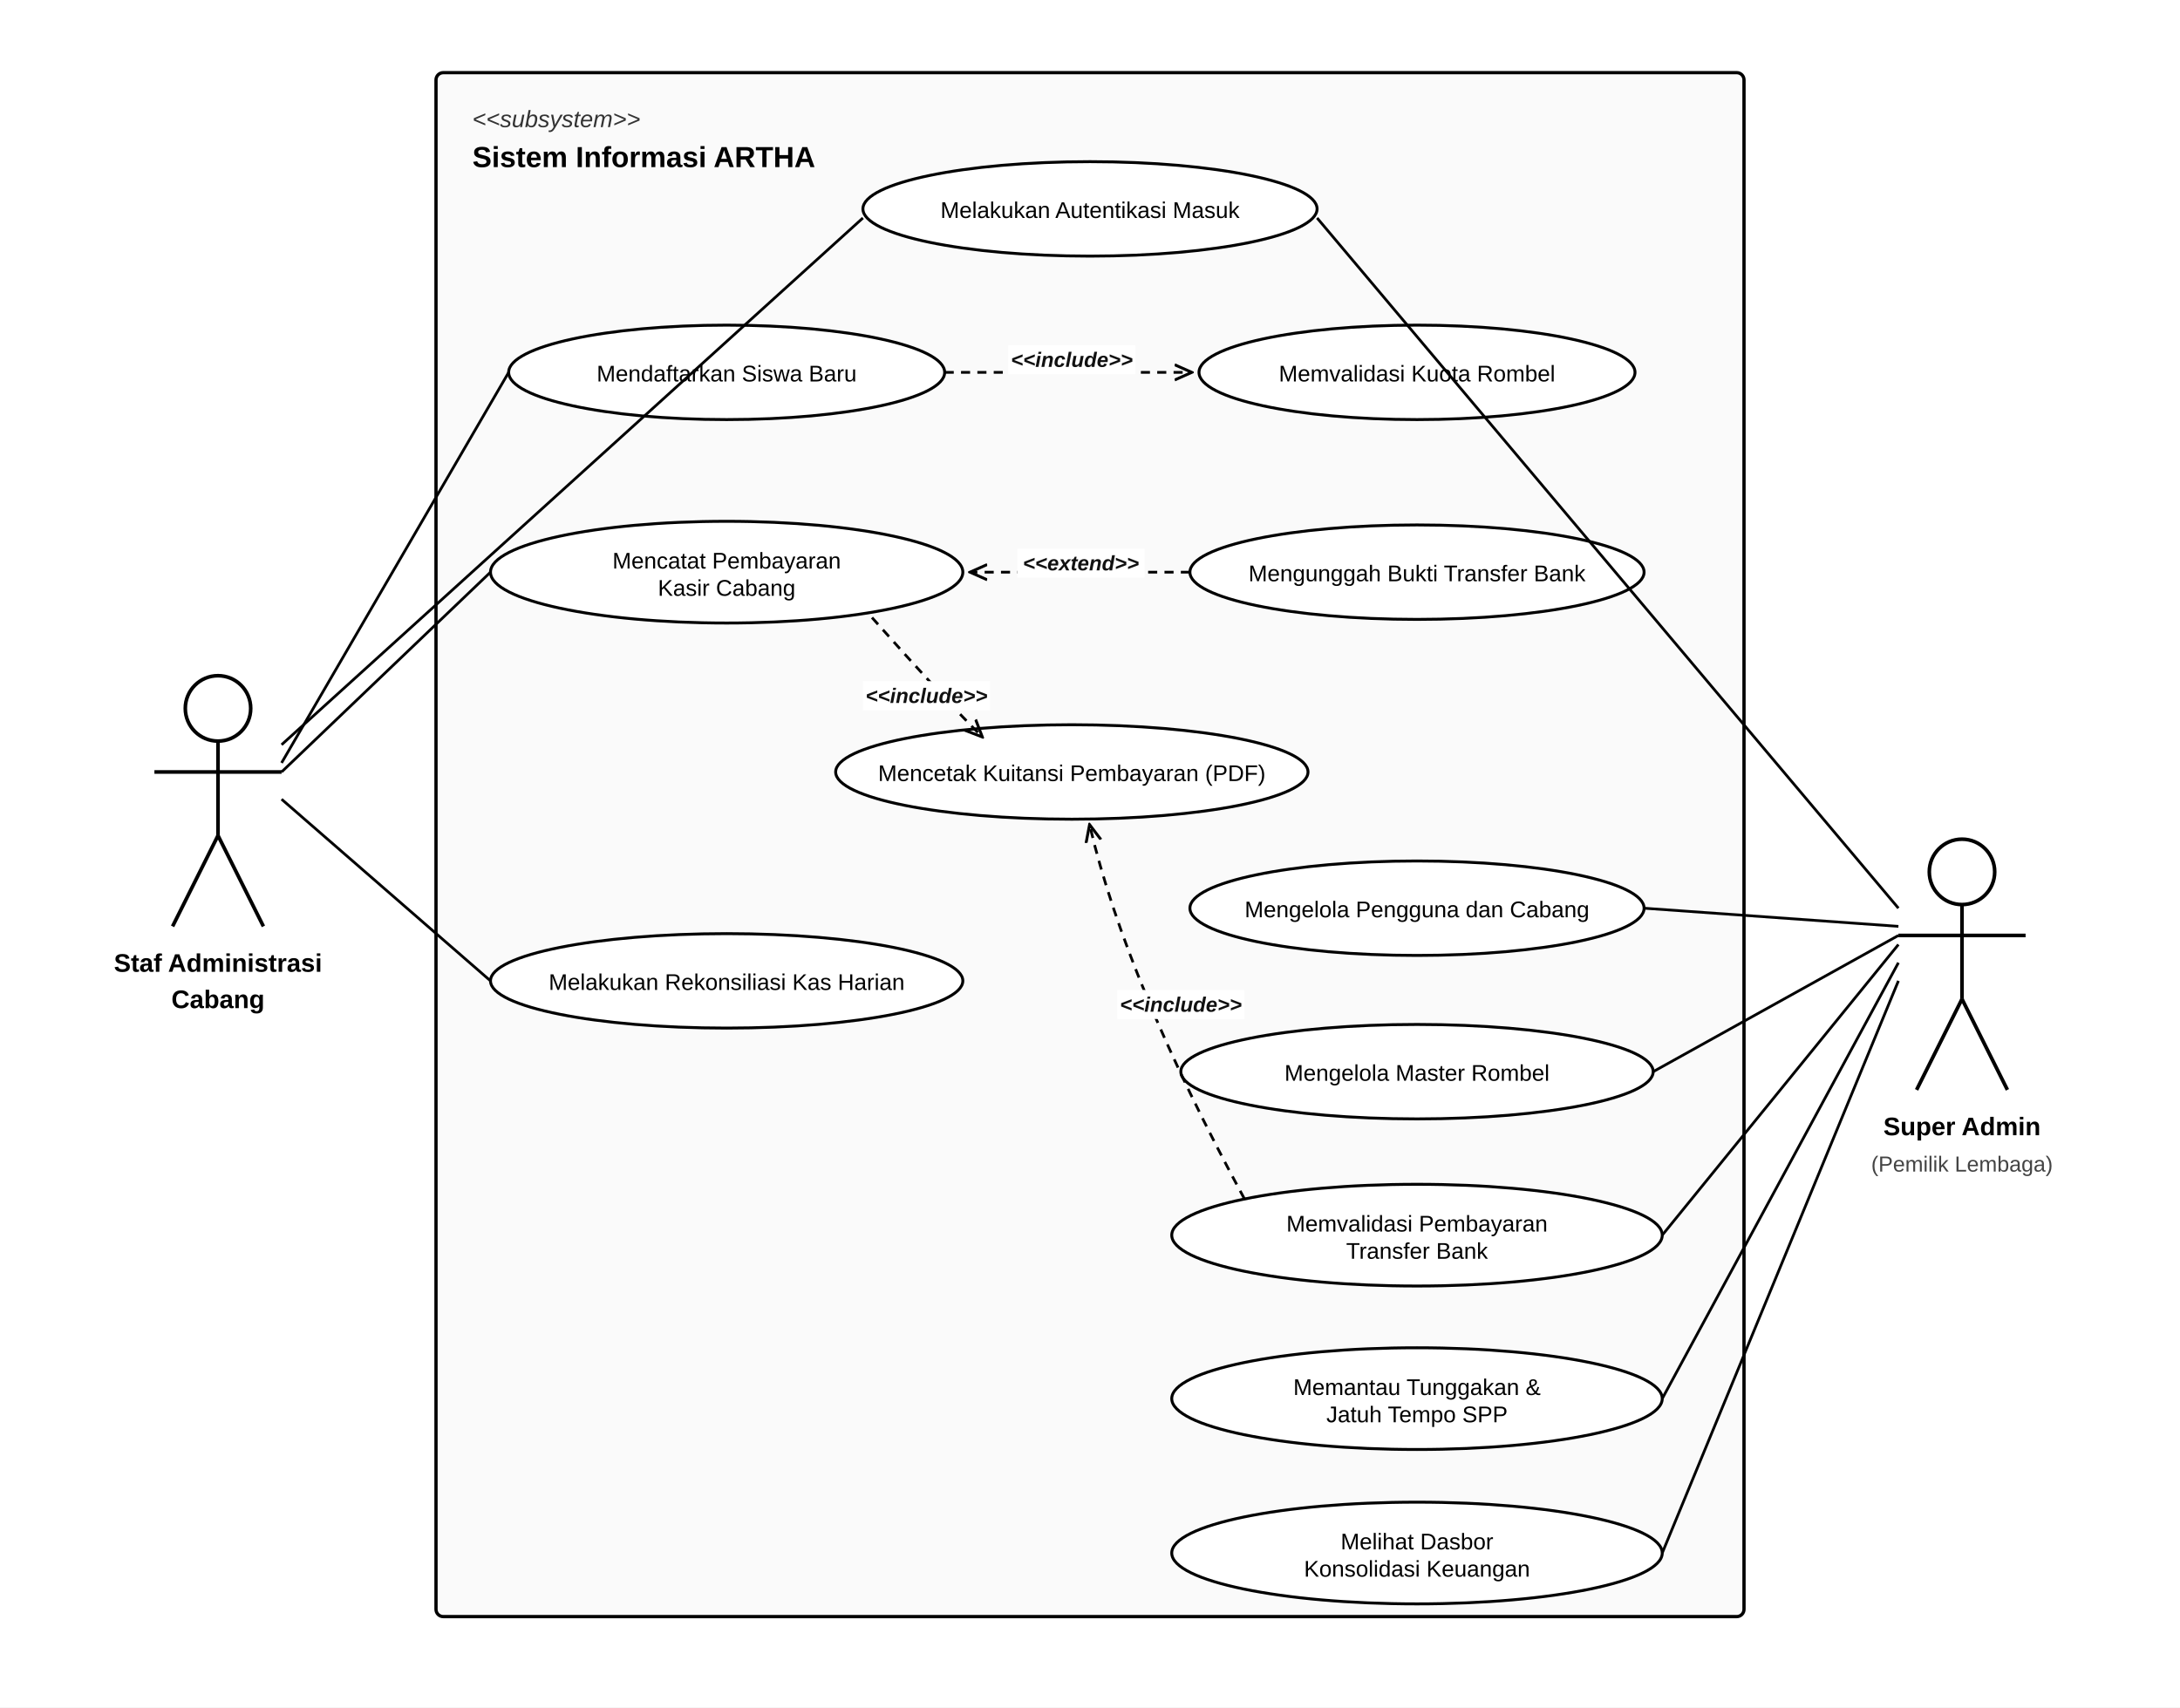
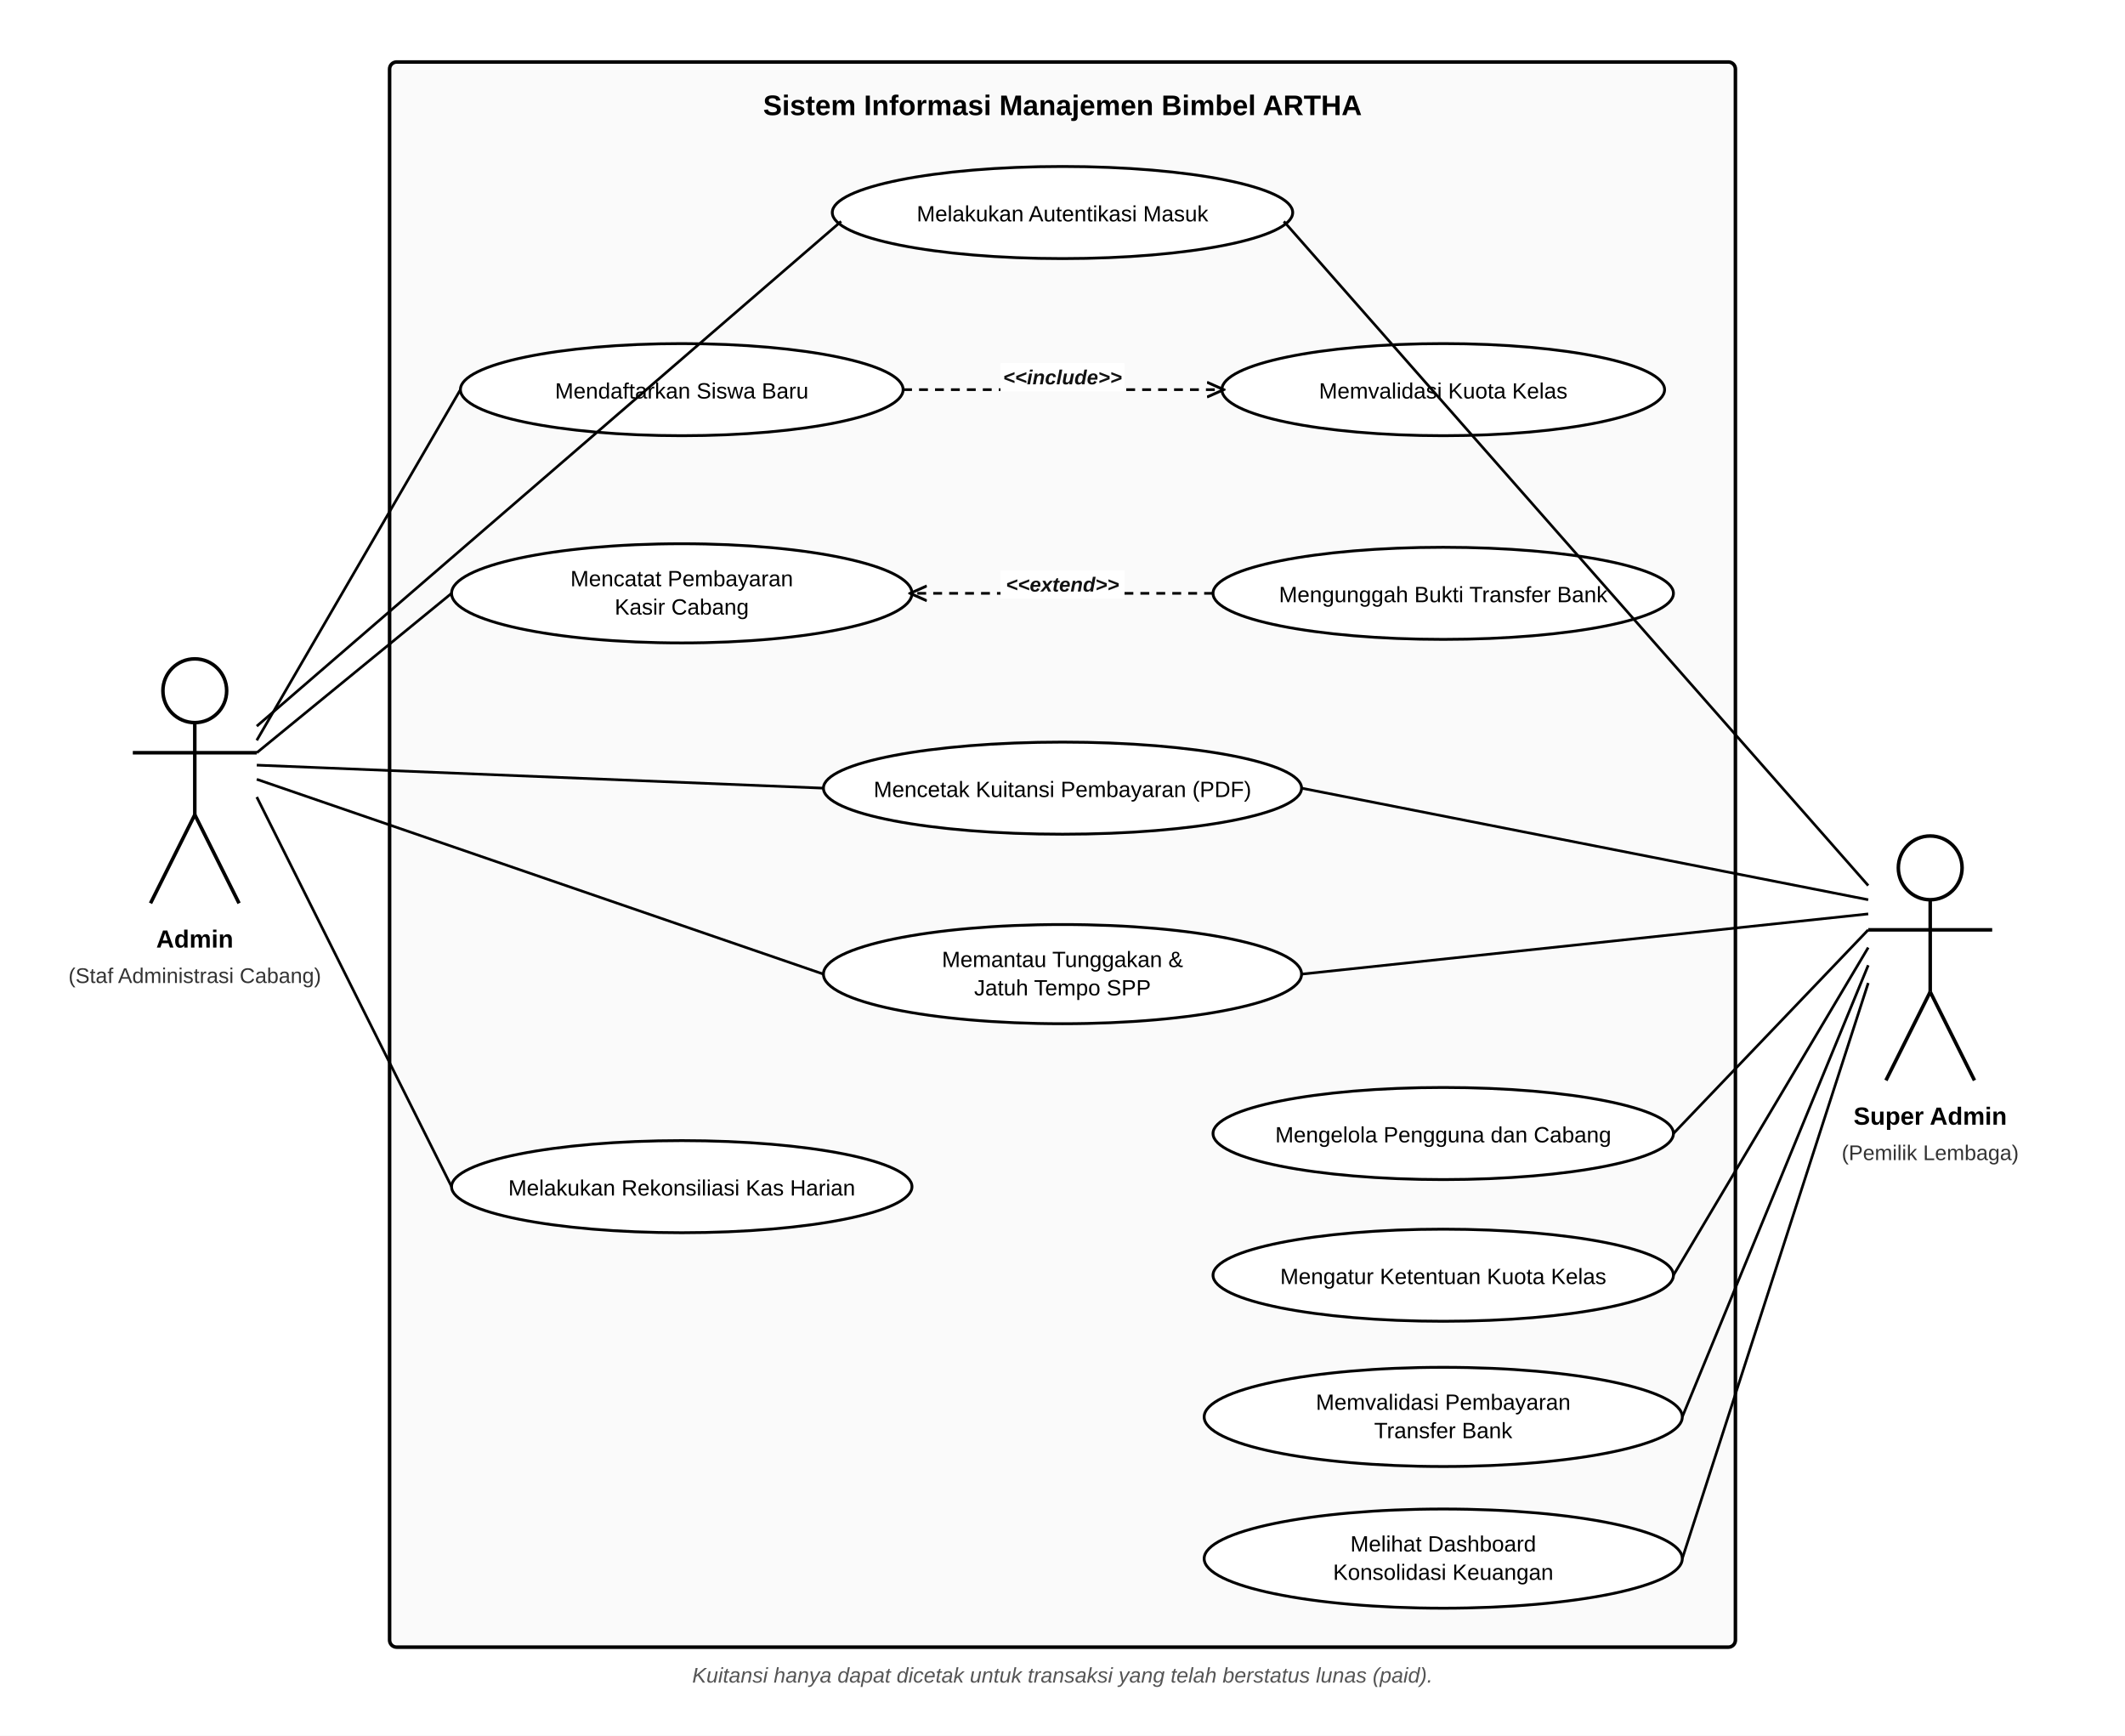
- <svg xmlns="http://www.w3.org/2000/svg" viewBox="0 0 1200 940" width="1200" height="940">
+ <svg xmlns="http://www.w3.org/2000/svg" viewBox="0 0 1200 980" width="1200" height="980">
  <defs>
    <style>
-       .title { font-family: 'Arial', sans-serif; font-size: 16px; font-weight: bold; fill: #000; }
-       .sub-title { font-family: 'Arial', sans-serif; font-size: 13px; font-style: italic; fill: #333; }
-       .actor-label { font-family: 'Arial', sans-serif; font-size: 14px; font-weight: bold; fill: #000; text-anchor: middle; }
-       .actor-sub { font-family: 'Arial', sans-serif; font-size: 12px; fill: #444; text-anchor: middle; }
+       .title { font-family: 'Arial', sans-serif; font-size: 16px; font-weight: bold; fill: #000; text-anchor: middle; }
+       .actor-title { font-family: 'Arial', sans-serif; font-size: 14px; font-weight: bold; fill: #000; text-anchor: middle; }
+       .actor-sub { font-family: 'Arial', sans-serif; font-size: 12px; fill: #333; text-anchor: middle; }
      .uc-text { font-family: 'Arial', sans-serif; font-size: 12.5px; fill: #000; text-anchor: middle; font-weight: 500; }
      .rel-label { font-family: 'Arial', sans-serif; font-size: 11.5px; fill: #111; font-style: italic; text-anchor: middle; font-weight: 600; }
+       .footnote { font-family: 'Arial', sans-serif; font-size: 12px; font-style: italic; fill: #555; text-anchor: middle; }
    </style>
    <marker id="arrow" viewBox="0 0 10 10" refX="8" refY="5" markerWidth="7" markerHeight="7" orient="auto-start-reverse">
      <path d="M 0 1 L 9 5 L 0 9" fill="none" stroke="#000" stroke-width="1.5" />
    </marker>
  </defs>
-   <rect width="1200" height="940" fill="#ffffff" />
-   <rect x="240" y="40" width="720" height="850" rx="4" ry="4" fill="#fafafa" stroke="#000000" stroke-width="1.8" />
-   <text x="260" y="70" class="sub-title">&lt;&lt;subsystem&gt;&gt;</text>
-   <text x="260" y="92" class="title">Sistem Informasi ARTHA</text>
-   <g id="actor-staf" transform="translate(120, 390)">
+   <rect width="1200" height="980" fill="#ffffff" />
+   <rect x="220" y="35" width="760" height="895" rx="4" ry="4" fill="#fafafa" stroke="#000000" stroke-width="2" />
+   <text x="600" y="65" class="title">Sistem Informasi Manajemen Bimbel ARTHA</text>
+   <g id="actor-staf" transform="translate(110, 390)">
    <circle cx="0" cy="0" r="18" fill="#fff" stroke="#000" stroke-width="2" />
    <line x1="0" y1="18" x2="0" y2="70" stroke="#000" stroke-width="2" />
    <line x1="-35" y1="35" x2="35" y2="35" stroke="#000" stroke-width="2" />
    <line x1="0" y1="70" x2="-25" y2="120" stroke="#000" stroke-width="2" />
    <line x1="0" y1="70" x2="25" y2="120" stroke="#000" stroke-width="2" />
-     <text x="0" y="145" class="actor-label">Staf Administrasi</text>
-     <text x="0" y="165" class="actor-label">Cabang</text>
+     <text x="0" y="145" class="actor-title">Admin</text>
+     <text x="0" y="165" class="actor-sub">(Staf Administrasi Cabang)</text>
  </g>
-   <g id="actor-admin" transform="translate(1080, 480)">
+   <g id="actor-admin" transform="translate(1090, 490)">
    <circle cx="0" cy="0" r="18" fill="#fff" stroke="#000" stroke-width="2" />
    <line x1="0" y1="18" x2="0" y2="70" stroke="#000" stroke-width="2" />
    <line x1="-35" y1="35" x2="35" y2="35" stroke="#000" stroke-width="2" />
    <line x1="0" y1="70" x2="-25" y2="120" stroke="#000" stroke-width="2" />
    <line x1="0" y1="70" x2="25" y2="120" stroke="#000" stroke-width="2" />
-     <text x="0" y="145" class="actor-label">Super Admin</text>
+     <text x="0" y="145" class="actor-title">Super Admin</text>
    <text x="0" y="165" class="actor-sub">(Pemilik Lembaga)</text>
  </g>
  <g id="uc-01">
-     <ellipse cx="600" cy="115" rx="125" ry="26" fill="#ffffff" stroke="#000" stroke-width="1.6" />
-     <text x="600" y="120" class="uc-text">Melakukan Autentikasi Masuk</text>
+     <ellipse cx="600" cy="120" rx="130" ry="26" fill="#ffffff" stroke="#000" stroke-width="1.6" />
+     <text x="600" y="125" class="uc-text">Melakukan Autentikasi Masuk</text>
  </g>
  <g id="uc-02">
-     <ellipse cx="400" cy="205" rx="120" ry="26" fill="#ffffff" stroke="#000" stroke-width="1.6" />
-     <text x="400" y="210" class="uc-text">Mendaftarkan Siswa Baru</text>
+     <ellipse cx="385" cy="220" rx="125" ry="26" fill="#ffffff" stroke="#000" stroke-width="1.6" />
+     <text x="385" y="225" class="uc-text">Mendaftarkan Siswa Baru</text>
  </g>
  <g id="uc-03">
-     <ellipse cx="780" cy="205" rx="120" ry="26" fill="#ffffff" stroke="#000" stroke-width="1.6" />
-     <text x="780" y="210" class="uc-text">Memvalidasi Kuota Rombel</text>
+     <ellipse cx="815" cy="220" rx="125" ry="26" fill="#ffffff" stroke="#000" stroke-width="1.6" />
+     <text x="815" y="225" class="uc-text">Memvalidasi Kuota Kelas</text>
  </g>
  <g id="uc-04">
-     <ellipse cx="400" cy="315" rx="130" ry="28" fill="#ffffff" stroke="#000" stroke-width="1.6" />
-     <text x="400" y="313" class="uc-text">Mencatat Pembayaran</text>
-     <text x="400" y="328" class="uc-text">Kasir Cabang</text>
+     <ellipse cx="385" cy="335" rx="130" ry="28" fill="#ffffff" stroke="#000" stroke-width="1.6" />
+     <text x="385" y="331" class="uc-text">Mencatat Pembayaran</text>
+     <text x="385" y="347" class="uc-text">Kasir Cabang</text>
  </g>
  <g id="uc-05">
-     <ellipse cx="780" cy="315" rx="125" ry="26" fill="#ffffff" stroke="#000" stroke-width="1.6" />
-     <text x="780" y="320" class="uc-text">Mengunggah Bukti Transfer Bank</text>
+     <ellipse cx="815" cy="335" rx="130" ry="26" fill="#ffffff" stroke="#000" stroke-width="1.6" />
+     <text x="815" y="340" class="uc-text">Mengunggah Bukti Transfer Bank</text>
  </g>
  <g id="uc-06">
-     <ellipse cx="590" cy="425" rx="130" ry="26" fill="#ffffff" stroke="#000" stroke-width="1.6" />
-     <text x="590" y="430" class="uc-text">Mencetak Kuitansi Pembayaran (PDF)</text>
+     <ellipse cx="600" cy="445" rx="135" ry="26" fill="#ffffff" stroke="#000" stroke-width="1.6" />
+     <text x="600" y="450" class="uc-text">Mencetak Kuitansi Pembayaran (PDF)</text>
+   </g>
+   <g id="uc-11">
+     <ellipse cx="600" cy="550" rx="135" ry="28" fill="#ffffff" stroke="#000" stroke-width="1.6" />
+     <text x="600" y="546" class="uc-text">Memantau Tunggakan &amp;</text>
+     <text x="600" y="562" class="uc-text">Jatuh Tempo SPP</text>
  </g>
  <g id="uc-07">
-     <ellipse cx="400" cy="540" rx="130" ry="26" fill="#ffffff" stroke="#000" stroke-width="1.6" />
-     <text x="400" y="545" class="uc-text">Melakukan Rekonsiliasi Kas Harian</text>
+     <ellipse cx="385" cy="670" rx="130" ry="26" fill="#ffffff" stroke="#000" stroke-width="1.6" />
+     <text x="385" y="675" class="uc-text">Melakukan Rekonsiliasi Kas Harian</text>
  </g>
  <g id="uc-08">
-     <ellipse cx="780" cy="500" rx="125" ry="26" fill="#ffffff" stroke="#000" stroke-width="1.6" />
-     <text x="780" y="505" class="uc-text">Mengelola Pengguna dan Cabang</text>
+     <ellipse cx="815" cy="640" rx="130" ry="26" fill="#ffffff" stroke="#000" stroke-width="1.6" />
+     <text x="815" y="645" class="uc-text">Mengelola Pengguna dan Cabang</text>
  </g>
  <g id="uc-09">
-     <ellipse cx="780" cy="590" rx="130" ry="26" fill="#ffffff" stroke="#000" stroke-width="1.6" />
-     <text x="780" y="595" class="uc-text">Mengelola Master Rombel</text>
+     <ellipse cx="815" cy="720" rx="130" ry="26" fill="#ffffff" stroke="#000" stroke-width="1.6" />
+     <text x="815" y="725" class="uc-text">Mengatur Ketentuan Kuota Kelas</text>
  </g>
  <g id="uc-10">
-     <ellipse cx="780" cy="680" rx="135" ry="28" fill="#ffffff" stroke="#000" stroke-width="1.6" />
-     <text x="780" y="678" class="uc-text">Memvalidasi Pembayaran</text>
-     <text x="780" y="693" class="uc-text">Transfer Bank</text>
-   </g>
-   <g id="uc-11">
-     <ellipse cx="780" cy="770" rx="135" ry="28" fill="#ffffff" stroke="#000" stroke-width="1.6" />
-     <text x="780" y="768" class="uc-text">Memantau Tunggakan &amp;</text>
-     <text x="780" y="783" class="uc-text">Jatuh Tempo SPP</text>
+     <ellipse cx="815" cy="800" rx="135" ry="28" fill="#ffffff" stroke="#000" stroke-width="1.6" />
+     <text x="815" y="796" class="uc-text">Memvalidasi Pembayaran</text>
+     <text x="815" y="812" class="uc-text">Transfer Bank</text>
  </g>
  <g id="uc-12">
-     <ellipse cx="780" cy="855" rx="135" ry="28" fill="#ffffff" stroke="#000" stroke-width="1.6" />
-     <text x="780" y="853" class="uc-text">Melihat Dasbor</text>
-     <text x="780" y="868" class="uc-text">Konsolidasi Keuangan</text>
+     <ellipse cx="815" cy="880" rx="135" ry="28" fill="#ffffff" stroke="#000" stroke-width="1.6" />
+     <text x="815" y="876" class="uc-text">Melihat Dashboard</text>
+     <text x="815" y="892" class="uc-text">Konsolidasi Keuangan</text>
  </g>
-   <line x1="155" y1="410" x2="475" y2="120" stroke="#000" stroke-width="1.5" />
-   <line x1="155" y1="420" x2="280" y2="205" stroke="#000" stroke-width="1.5" />
-   <line x1="155" y1="425" x2="270" y2="315" stroke="#000" stroke-width="1.5" />
-   <line x1="155" y1="440" x2="270" y2="540" stroke="#000" stroke-width="1.5" />
-   <line x1="1045" y1="500" x2="725" y2="120" stroke="#000" stroke-width="1.5" />
-   <line x1="1045" y1="510" x2="905" y2="500" stroke="#000" stroke-width="1.5" />
-   <line x1="1045" y1="515" x2="910" y2="590" stroke="#000" stroke-width="1.5" />
-   <line x1="1045" y1="520" x2="915" y2="680" stroke="#000" stroke-width="1.5" />
-   <line x1="1045" y1="530" x2="915" y2="770" stroke="#000" stroke-width="1.5" />
-   <line x1="1045" y1="540" x2="915" y2="855" stroke="#000" stroke-width="1.5" />
-   <line x1="520" y1="205" x2="655" y2="205" stroke="#000" stroke-width="1.5" stroke-dasharray="5,4" marker-end="url(#arrow)" />
-   <rect x="555" y="190" width="70" height="16" fill="#ffffff" />
-   <text x="590" y="202" class="rel-label">&lt;&lt;include&gt;&gt;</text>
-   <line x1="655" y1="315" x2="535" y2="315" stroke="#000" stroke-width="1.5" stroke-dasharray="5,4" marker-end="url(#arrow)" />
-   <rect x="560" y="302" width="70" height="16" fill="#ffffff" />
-   <text x="595" y="314" class="rel-label">&lt;&lt;extend&gt;&gt;</text>
-   <path d="M 480 340 Q 520 385 540 405" fill="none" stroke="#000" stroke-width="1.5" stroke-dasharray="5,4" marker-end="url(#arrow)" />
-   <rect x="475" y="375" width="70" height="16" fill="#ffffff" />
-   <text x="510" y="387" class="rel-label">&lt;&lt;include&gt;&gt;</text>
-   <path d="M 685 660 Q 620 540 600 455" fill="none" stroke="#000" stroke-width="1.5" stroke-dasharray="5,4" marker-end="url(#arrow)" />
-   <rect x="615" y="545" width="70" height="16" fill="#ffffff" />
-   <text x="650" y="557" class="rel-label">&lt;&lt;include&gt;&gt;</text>
+   <text x="600" y="950" class="footnote">Kuitansi hanya dapat dicetak untuk transaksi yang telah berstatus lunas (paid).</text>
+   <line x1="145" y1="410" x2="475" y2="125" stroke="#000" stroke-width="1.5" />
+   <line x1="145" y1="418" x2="260" y2="220" stroke="#000" stroke-width="1.5" />
+   <line x1="145" y1="425" x2="255" y2="335" stroke="#000" stroke-width="1.5" />
+   <line x1="145" y1="432" x2="465" y2="445" stroke="#000" stroke-width="1.5" />
+   <line x1="145" y1="440" x2="465" y2="550" stroke="#000" stroke-width="1.5" />
+   <line x1="145" y1="450" x2="255" y2="670" stroke="#000" stroke-width="1.5" />
+   <line x1="1055" y1="500" x2="725" y2="125" stroke="#000" stroke-width="1.5" />
+   <line x1="1055" y1="508" x2="735" y2="445" stroke="#000" stroke-width="1.5" />
+   <line x1="1055" y1="516" x2="735" y2="550" stroke="#000" stroke-width="1.5" />
+   <line x1="1055" y1="525" x2="945" y2="640" stroke="#000" stroke-width="1.5" />
+   <line x1="1055" y1="535" x2="945" y2="720" stroke="#000" stroke-width="1.5" />
+   <line x1="1055" y1="545" x2="950" y2="800" stroke="#000" stroke-width="1.5" />
+   <line x1="1055" y1="555" x2="950" y2="880" stroke="#000" stroke-width="1.5" />
+   <line x1="510" y1="220" x2="690" y2="220" stroke="#000" stroke-width="1.5" stroke-dasharray="5,4" marker-end="url(#arrow)" />
+   <rect x="565" y="205" width="70" height="16" fill="#ffffff" />
+   <text x="600" y="217" class="rel-label">&lt;&lt;include&gt;&gt;</text>
+   <line x1="685" y1="335" x2="515" y2="335" stroke="#000" stroke-width="1.5" stroke-dasharray="5,4" marker-end="url(#arrow)" />
+   <rect x="565" y="322" width="70" height="16" fill="#ffffff" />
+   <text x="600" y="334" class="rel-label">&lt;&lt;extend&gt;&gt;</text>
</svg>
